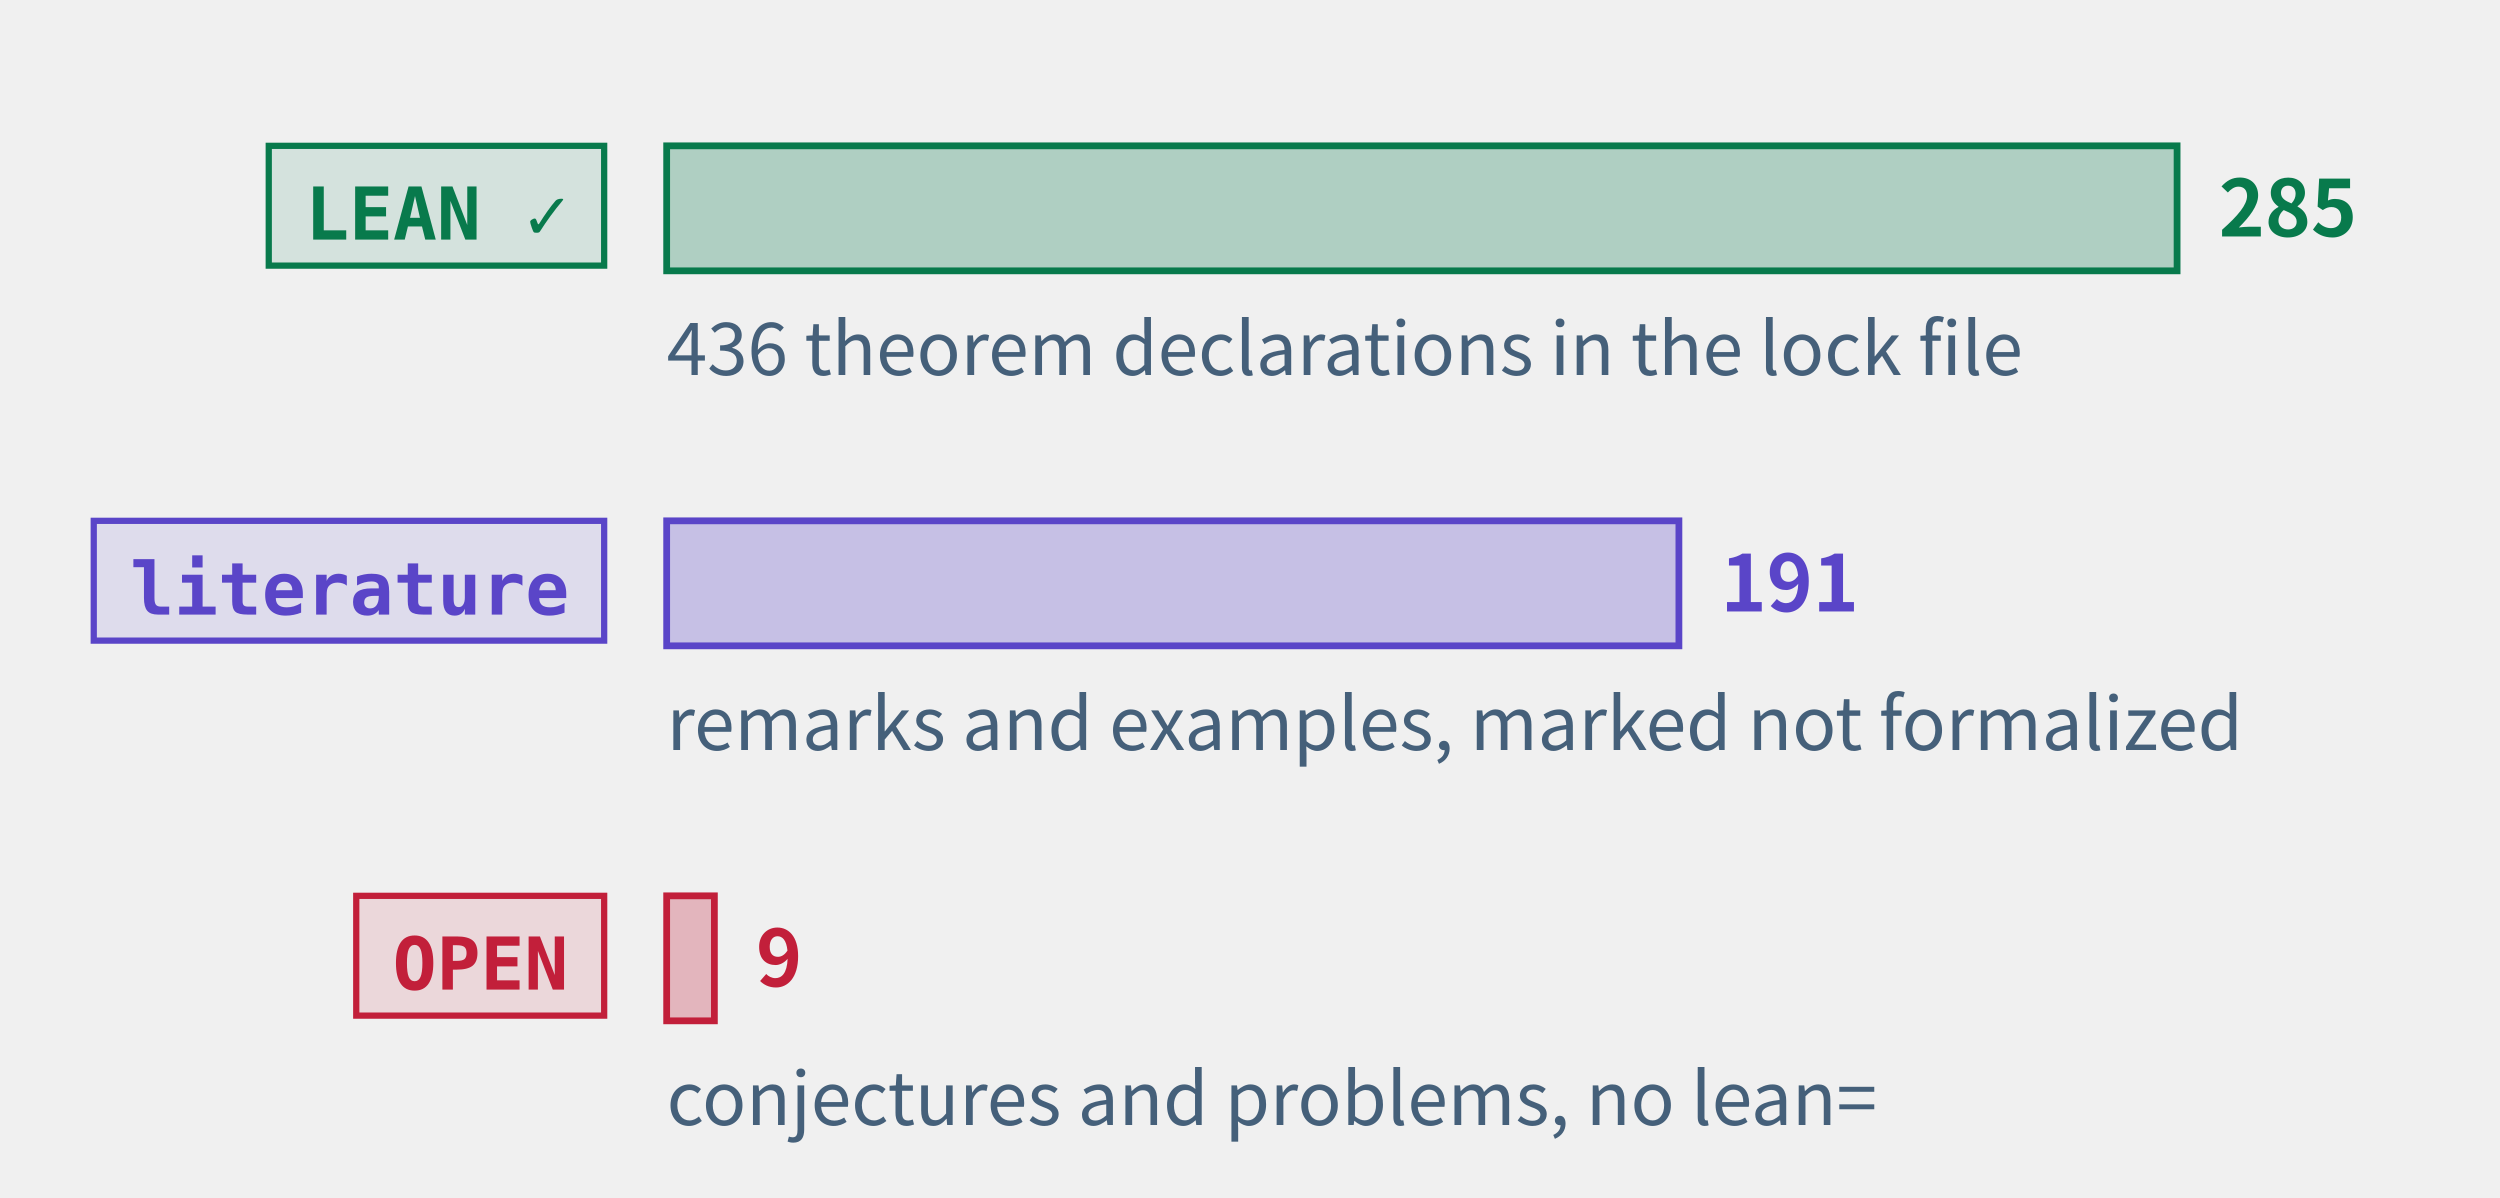
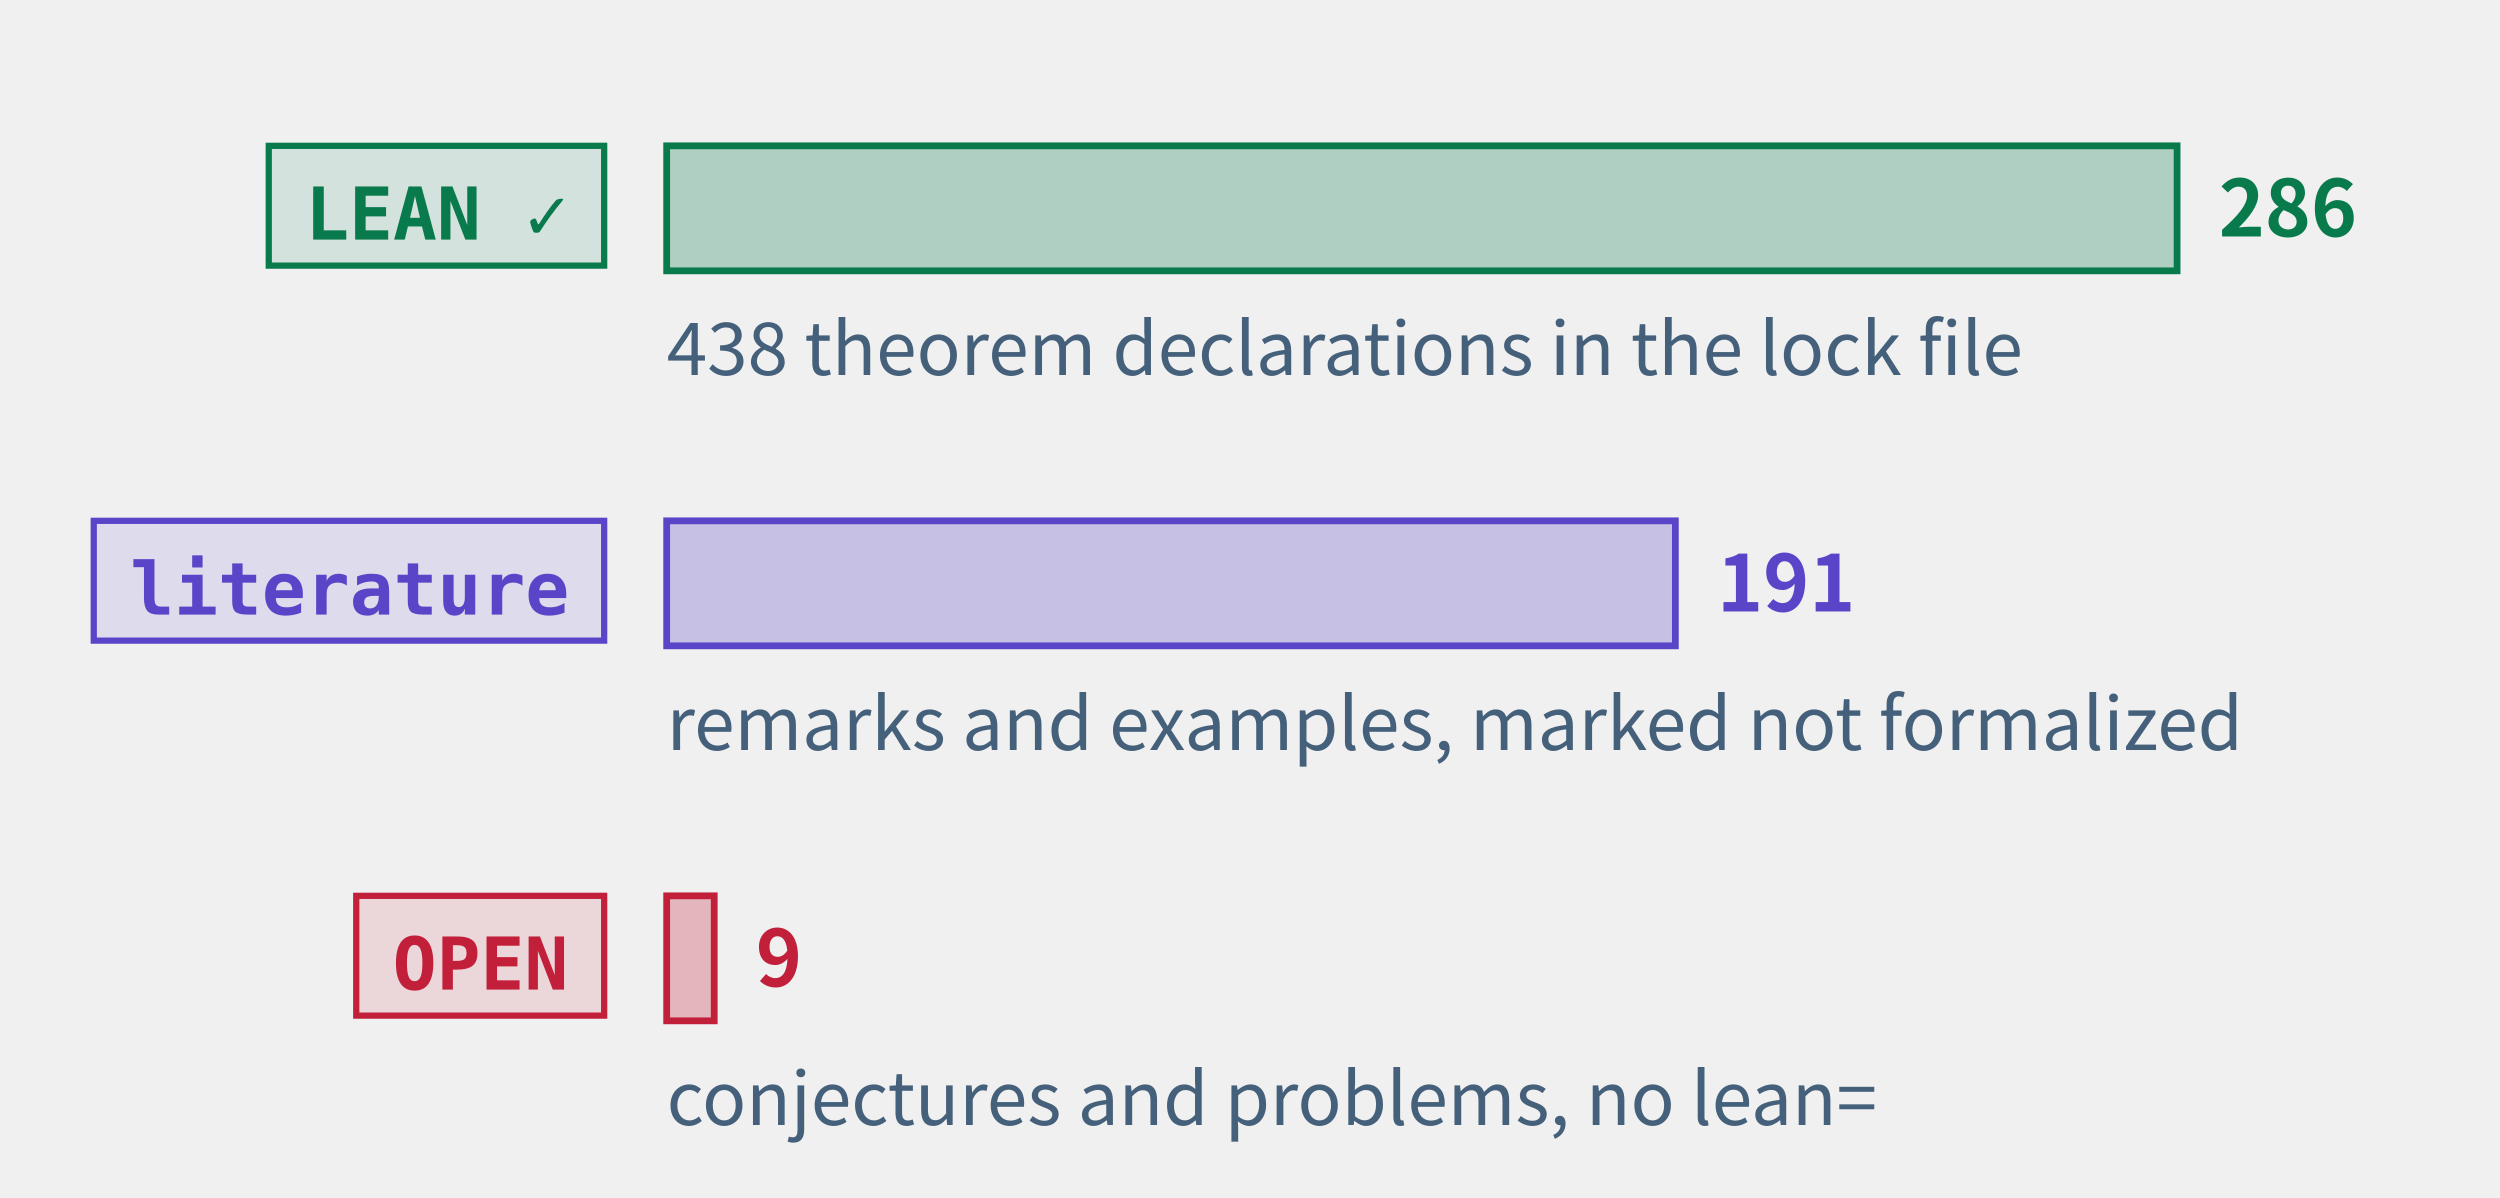
<svg xmlns="http://www.w3.org/2000/svg" class="tr-fig" data-tr-fig="prelude-three-tiers" data-lang="en" viewBox="0 0 480 230" width="480" height="230" font-family="'Noto Sans SC', 'Noto Sans CJK SC', 'Source Sans 3', 'PingFang SC', 'Microsoft YaHei', system-ui, sans-serif" role="img" aria-label="Three bars, each with a tag. The top bar is green, tagged LEAN ✓: the theorems, lemmas, propositions and corollaries with a Lean reference, the longest. The middle bar is violet, tagged “literature”: the remarks and examples marked as literature results. The bottom bar is red, tagged OPEN: the open conjectures and problems, very short. Each bar ends in its count; under the green bar a note gives the number of theorem declarations in the lock file.">
  <style>.ts-ink{stroke:#0b1622}.tf-ink{fill:#0b1622}.ts-dim{stroke:#45607a}.tf-dim{fill:#45607a}.ts-faint{stroke:#9db3c4}.tf-faint{fill:#9db3c4}.ts-edge{stroke:#b9d0dd}.tf-edge{fill:#b9d0dd}.ts-hot{stroke:#5f9bb5}.tf-hot{fill:#5f9bb5}.ts-bg{stroke:#ffffff}.tf-bg{fill:#ffffff}.ts-panel{stroke:#eef5f9}.tf-panel{fill:#eef5f9}.ts-sheet{stroke:#f7fbfd}.tf-sheet{fill:#f7fbfd}.ts-cyan{stroke:#007c8a}.tf-cyan{fill:#007c8a}.ts-magenta{stroke:#b0128f}.tf-magenta{fill:#b0128f}.ts-amber{stroke:#946200}.tf-amber{fill:#946200}.ts-violet{stroke:#5a45c8}.tf-violet{fill:#5a45c8}.ts-ok{stroke:#087a4c}.tf-ok{fill:#087a4c}.ts-warn{stroke:#c21f3a}.tf-warn{fill:#c21f3a}.ts-blue{stroke:#1d5fd0}.tf-blue{fill:#1d5fd0}.ts-orange{stroke:#b85410}.tf-orange{fill:#b85410}.ts-sigma{stroke:#28405a}.tf-sigma{fill:#28405a}@media (prefers-color-scheme:dark){.ts-ink{stroke:#d4efff}.tf-ink{fill:#d4efff}.ts-dim{stroke:#6f8ea5}.tf-dim{fill:#6f8ea5}.ts-faint{stroke:#34506a}.tf-faint{fill:#34506a}.ts-edge{stroke:#143049}.tf-edge{fill:#143049}.ts-hot{stroke:#1f5d7c}.tf-hot{fill:#1f5d7c}.ts-bg{stroke:#03060c}.tf-bg{fill:#03060c}.ts-panel{stroke:#07101b}.tf-panel{fill:#07101b}.ts-sheet{stroke:#050c16}.tf-sheet{fill:#050c16}.ts-cyan{stroke:#19f0ff}.tf-cyan{fill:#19f0ff}.ts-magenta{stroke:#ff2fd0}.tf-magenta{fill:#ff2fd0}.ts-amber{stroke:#ffc83d}.tf-amber{fill:#ffc83d}.ts-violet{stroke:#9d8cff}.tf-violet{fill:#9d8cff}.ts-ok{stroke:#46ffb2}.tf-ok{fill:#46ffb2}.ts-warn{stroke:#ff5064}.tf-warn{fill:#ff5064}.ts-blue{stroke:#2a7bff}.tf-blue{fill:#2a7bff}.ts-orange{stroke:#ff8a3c}.tf-orange{fill:#ff8a3c}.ts-sigma{stroke:#cfe3ff}.tf-sigma{fill:#cfe3ff}}</style>
  <rect x="51.6" y="28" width="64.4" height="23" class="ts-ok tf-ok" stroke-width="1.2" fill-opacity="0.12" />
  <text class="tf-ok tr-fig-mono" x="58.6" y="46" font-size="14" font-family="'JetBrains Mono', 'DejaVu Sans Mono', ui-monospace, Menlo, Consolas, monospace" font-weight="600">LEAN ✓</text>
  <rect x="128" y="28" width="290" height="24" class="ts-ok tf-ok" stroke-width="1.3" fill-opacity="0.28" />
-   <text class="tf-ok" x="426" y="45.4" font-size="15" font-weight="600">285</text>
+   <text class="tf-ok" x="426" y="45.4" font-size="15" font-weight="600">286</text>
  <rect x="18" y="100" width="98" height="23" class="ts-violet tf-violet" stroke-width="1.2" fill-opacity="0.12" />
  <text class="tf-violet tr-fig-mono" x="25" y="118" font-size="14" font-family="'JetBrains Mono', 'DejaVu Sans Mono', ui-monospace, Menlo, Consolas, monospace" font-weight="600">literature</text>
-   <rect x="128" y="100" width="194.35" height="24" class="ts-violet tf-violet" stroke-width="1.3" fill-opacity="0.28" />
-   <text class="tf-violet" x="330.35" y="117.4" font-size="15" font-weight="600">191</text>
+   <rect x="128" y="100" width="193.67" height="24" class="ts-violet tf-violet" stroke-width="1.3" fill-opacity="0.28" />
+   <text class="tf-violet" x="329.67" y="117.4" font-size="15" font-weight="600">191</text>
  <rect x="68.4" y="172" width="47.6" height="23" class="ts-warn tf-warn" stroke-width="1.2" fill-opacity="0.12" />
  <text class="tf-warn tr-fig-mono" x="75.4" y="190" font-size="14" font-family="'JetBrains Mono', 'DejaVu Sans Mono', ui-monospace, Menlo, Consolas, monospace" font-weight="600">OPEN</text>
-   <rect x="128" y="172" width="9.16" height="24" class="ts-warn tf-warn" stroke-width="1.3" fill-opacity="0.28" />
-   <text class="tf-warn" x="145.16" y="189.4" font-size="15" font-weight="600">9</text>
-   <text class="tf-dim" x="128" y="72" font-size="14">436 theorem declarations in the lock file</text>
+   <rect x="128" y="172" width="9.13" height="24" class="ts-warn tf-warn" stroke-width="1.3" fill-opacity="0.28" />
+   <text class="tf-warn" x="145.13" y="189.4" font-size="15" font-weight="600">9</text>
+   <text class="tf-dim" x="128" y="72" font-size="14">438 theorem declarations in the lock file</text>
  <text class="tf-dim" x="128" y="144" font-size="14">remarks and examples, marked not formalized</text>
  <text class="tf-dim" x="128" y="216" font-size="14">conjectures and problems, no lean=</text>
</svg>
